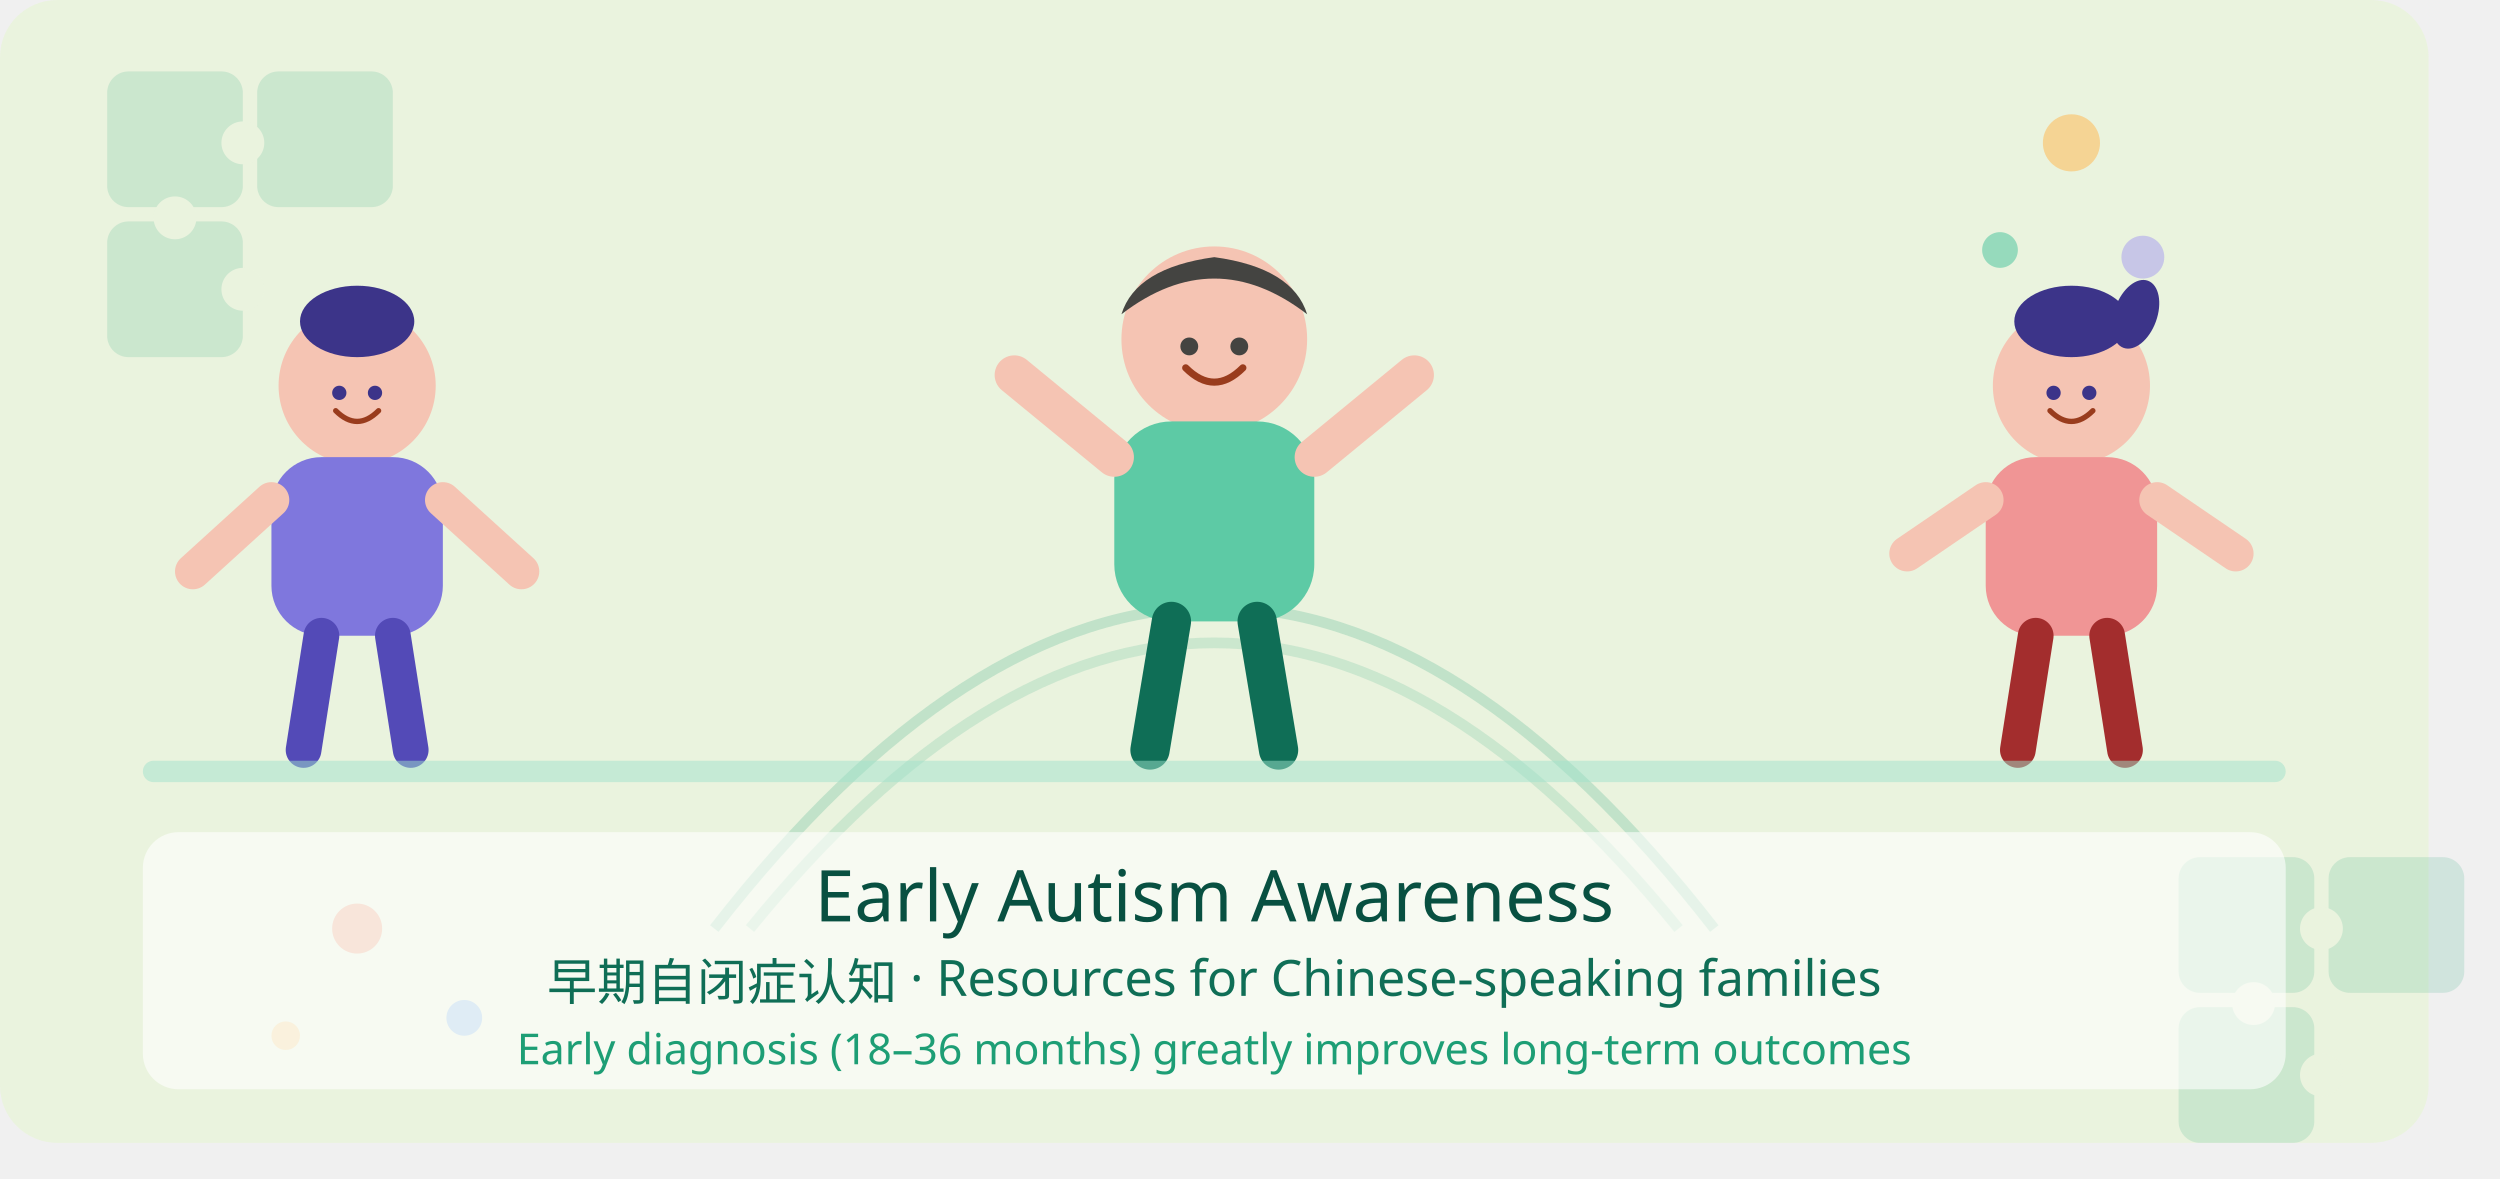
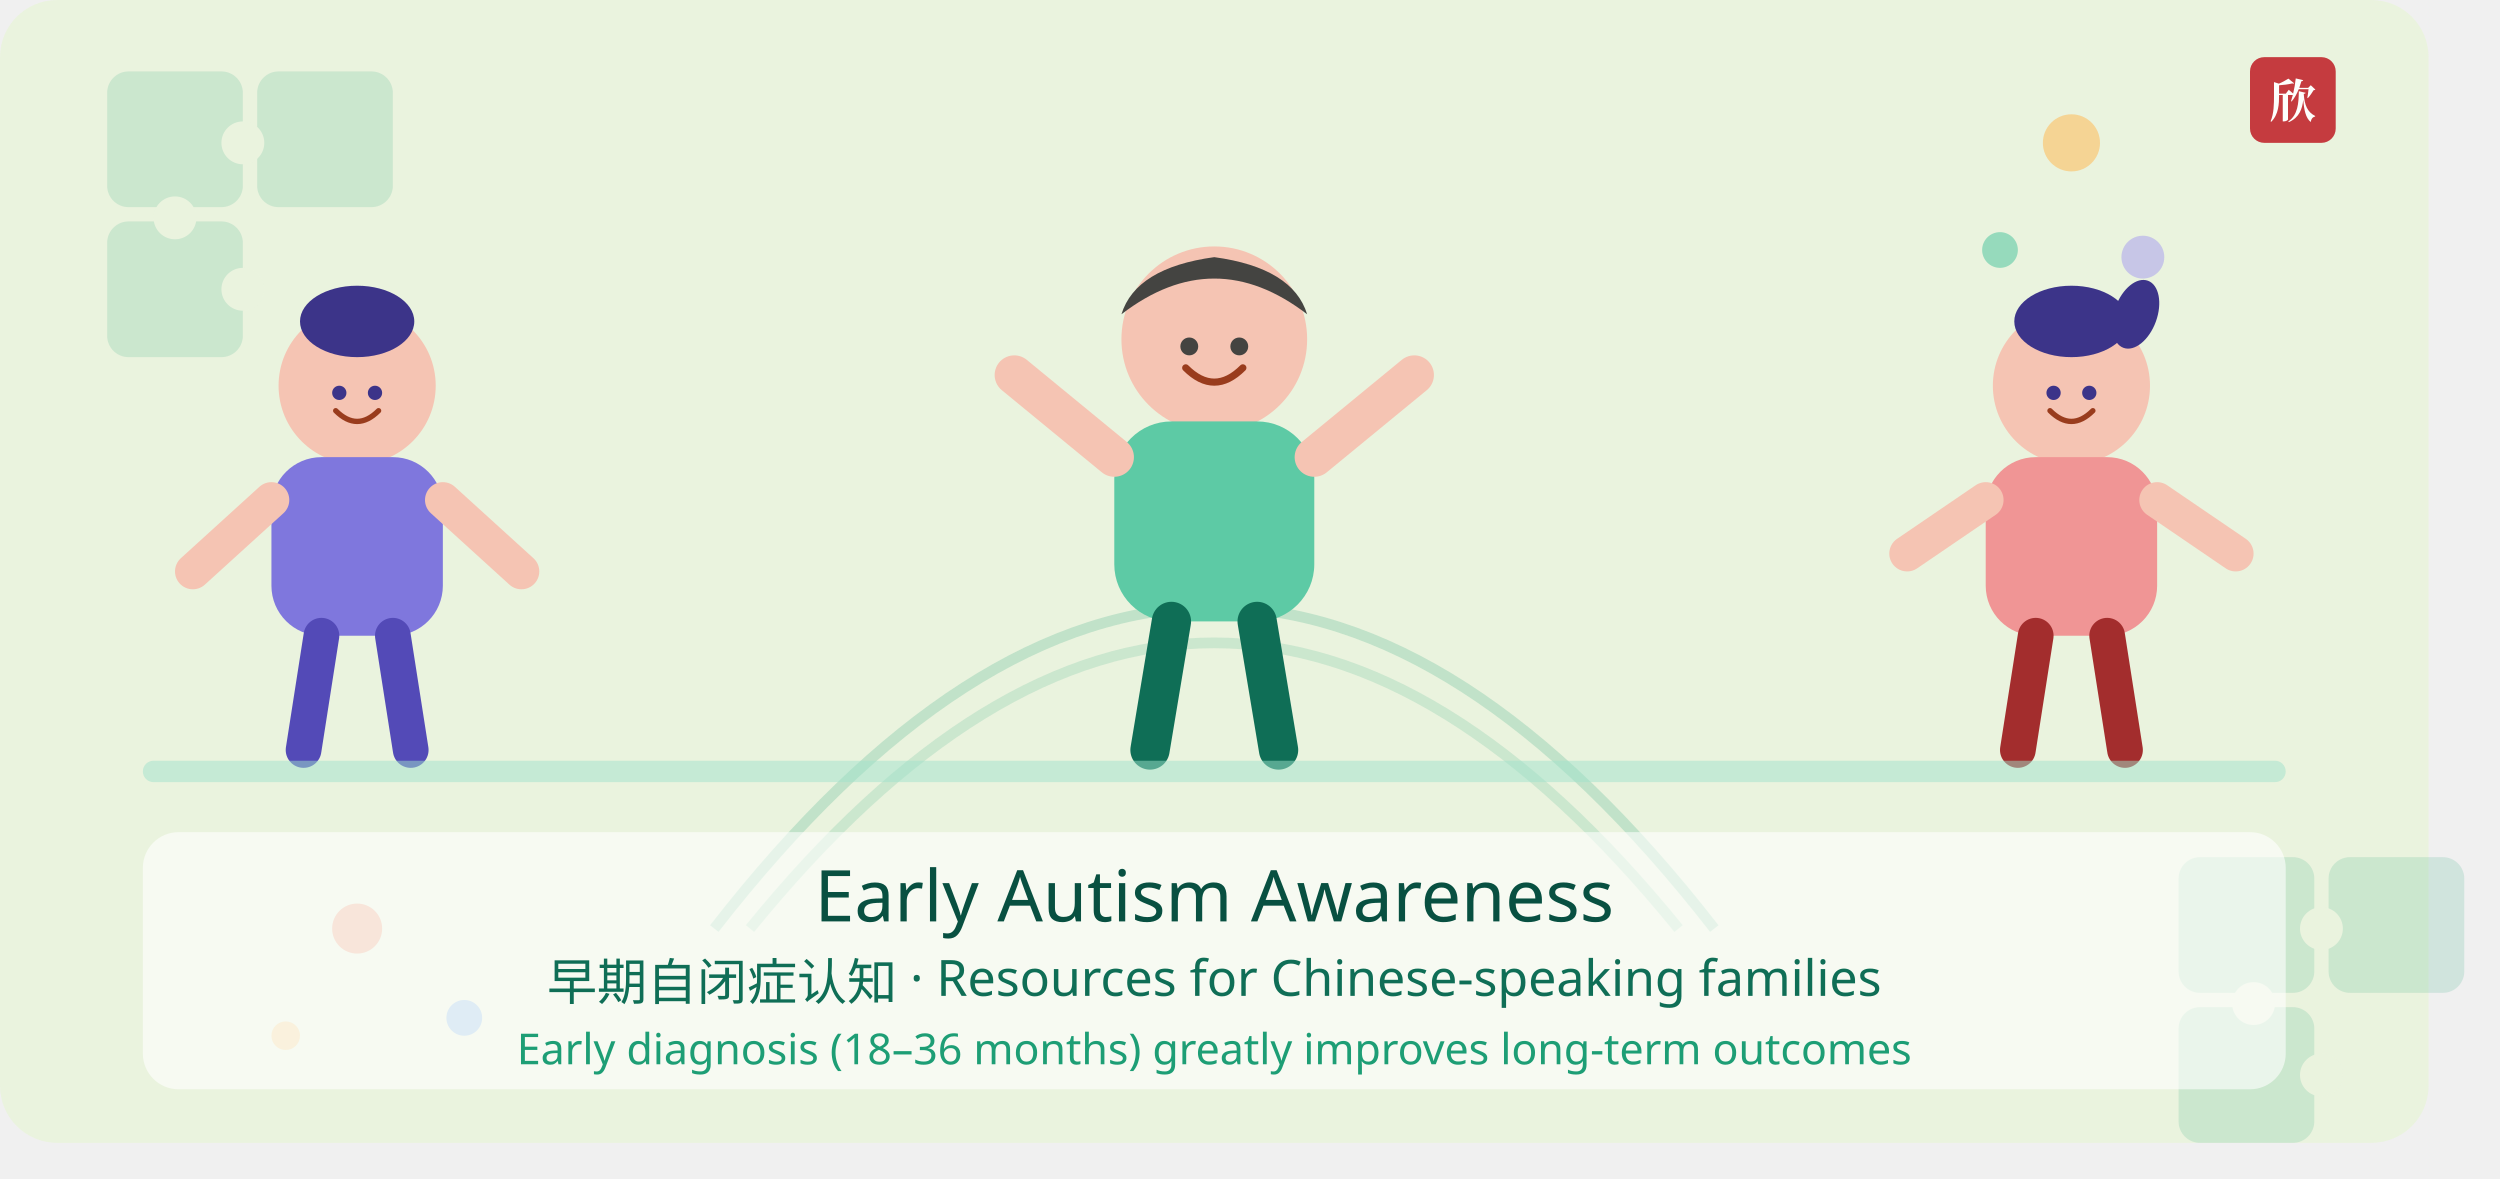
<svg xmlns="http://www.w3.org/2000/svg" width="100%" viewBox="0 0 700 330" role="img" style="">
  <defs>
    <clipPath id="clip-circle1">
      <circle cx="100" cy="170" r="52" />
    </clipPath>
    <clipPath id="clip-circle2">
      <circle cx="340" cy="155" r="60" />
    </clipPath>
    <clipPath id="clip-circle3">
      <circle cx="580" cy="170" r="52" />
    </clipPath>
  </defs>
  <rect width="680" height="320" fill="#EAF3DE" rx="16" style="fill:rgb(234, 243, 222);stroke:none;color:rgb(0, 0, 0);stroke-width:1px;stroke-linecap:butt;stroke-linejoin:miter;opacity:1;font-family:&quot;Anthropic Sans&quot;, -apple-system, &quot;system-ui&quot;, &quot;Segoe UI&quot;, sans-serif;font-size:16px;font-weight:400;text-anchor:start;dominant-baseline:auto" />
  <g opacity="0.15" style="fill:rgb(0, 0, 0);stroke:none;color:rgb(0, 0, 0);stroke-width:1px;stroke-linecap:butt;stroke-linejoin:miter;opacity:0.15;font-family:&quot;Anthropic Sans&quot;, -apple-system, &quot;system-ui&quot;, &quot;Segoe UI&quot;, sans-serif;font-size:16px;font-weight:400;text-anchor:start;dominant-baseline:auto">
    <rect x="30" y="20" width="38" height="38" rx="6" fill="#1D9E75" style="fill:rgb(29, 158, 117);stroke:none;color:rgb(0, 0, 0);stroke-width:1px;stroke-linecap:butt;stroke-linejoin:miter;opacity:1;font-family:&quot;Anthropic Sans&quot;, -apple-system, &quot;system-ui&quot;, &quot;Segoe UI&quot;, sans-serif;font-size:16px;font-weight:400;text-anchor:start;dominant-baseline:auto" />
    <rect x="72" y="20" width="38" height="38" rx="6" fill="#1D9E75" style="fill:rgb(29, 158, 117);stroke:none;color:rgb(0, 0, 0);stroke-width:1px;stroke-linecap:butt;stroke-linejoin:miter;opacity:1;font-family:&quot;Anthropic Sans&quot;, -apple-system, &quot;system-ui&quot;, &quot;Segoe UI&quot;, sans-serif;font-size:16px;font-weight:400;text-anchor:start;dominant-baseline:auto" />
    <rect x="30" y="62" width="38" height="38" rx="6" fill="#1D9E75" style="fill:rgb(29, 158, 117);stroke:none;color:rgb(0, 0, 0);stroke-width:1px;stroke-linecap:butt;stroke-linejoin:miter;opacity:1;font-family:&quot;Anthropic Sans&quot;, -apple-system, &quot;system-ui&quot;, &quot;Segoe UI&quot;, sans-serif;font-size:16px;font-weight:400;text-anchor:start;dominant-baseline:auto" />
    <circle cx="68" cy="40" r="6" fill="#EAF3DE" style="fill:rgb(234, 243, 222);stroke:none;color:rgb(0, 0, 0);stroke-width:1px;stroke-linecap:butt;stroke-linejoin:miter;opacity:1;font-family:&quot;Anthropic Sans&quot;, -apple-system, &quot;system-ui&quot;, &quot;Segoe UI&quot;, sans-serif;font-size:16px;font-weight:400;text-anchor:start;dominant-baseline:auto" />
    <circle cx="68" cy="81" r="6" fill="#EAF3DE" style="fill:rgb(234, 243, 222);stroke:none;color:rgb(0, 0, 0);stroke-width:1px;stroke-linecap:butt;stroke-linejoin:miter;opacity:1;font-family:&quot;Anthropic Sans&quot;, -apple-system, &quot;system-ui&quot;, &quot;Segoe UI&quot;, sans-serif;font-size:16px;font-weight:400;text-anchor:start;dominant-baseline:auto" />
    <circle cx="49" cy="61" r="6" fill="#EAF3DE" style="fill:rgb(234, 243, 222);stroke:none;color:rgb(0, 0, 0);stroke-width:1px;stroke-linecap:butt;stroke-linejoin:miter;opacity:1;font-family:&quot;Anthropic Sans&quot;, -apple-system, &quot;system-ui&quot;, &quot;Segoe UI&quot;, sans-serif;font-size:16px;font-weight:400;text-anchor:start;dominant-baseline:auto" />
    <rect x="610" y="240" width="38" height="38" rx="6" fill="#1D9E75" style="fill:rgb(29, 158, 117);stroke:none;color:rgb(0, 0, 0);stroke-width:1px;stroke-linecap:butt;stroke-linejoin:miter;opacity:1;font-family:&quot;Anthropic Sans&quot;, -apple-system, &quot;system-ui&quot;, &quot;Segoe UI&quot;, sans-serif;font-size:16px;font-weight:400;text-anchor:start;dominant-baseline:auto" />
    <rect x="610" y="282" width="38" height="38" rx="6" fill="#1D9E75" style="fill:rgb(29, 158, 117);stroke:none;color:rgb(0, 0, 0);stroke-width:1px;stroke-linecap:butt;stroke-linejoin:miter;opacity:1;font-family:&quot;Anthropic Sans&quot;, -apple-system, &quot;system-ui&quot;, &quot;Segoe UI&quot;, sans-serif;font-size:16px;font-weight:400;text-anchor:start;dominant-baseline:auto" />
    <rect x="652" y="240" width="38" height="38" rx="6" fill="#1D9E75" style="fill:rgb(29, 158, 117);stroke:none;color:rgb(0, 0, 0);stroke-width:1px;stroke-linecap:butt;stroke-linejoin:miter;opacity:1;font-family:&quot;Anthropic Sans&quot;, -apple-system, &quot;system-ui&quot;, &quot;Segoe UI&quot;, sans-serif;font-size:16px;font-weight:400;text-anchor:start;dominant-baseline:auto" />
    <circle cx="650" cy="260" r="6" fill="#EAF3DE" style="fill:rgb(234, 243, 222);stroke:none;color:rgb(0, 0, 0);stroke-width:1px;stroke-linecap:butt;stroke-linejoin:miter;opacity:1;font-family:&quot;Anthropic Sans&quot;, -apple-system, &quot;system-ui&quot;, &quot;Segoe UI&quot;, sans-serif;font-size:16px;font-weight:400;text-anchor:start;dominant-baseline:auto" />
    <circle cx="650" cy="301" r="6" fill="#EAF3DE" style="fill:rgb(234, 243, 222);stroke:none;color:rgb(0, 0, 0);stroke-width:1px;stroke-linecap:butt;stroke-linejoin:miter;opacity:1;font-family:&quot;Anthropic Sans&quot;, -apple-system, &quot;system-ui&quot;, &quot;Segoe UI&quot;, sans-serif;font-size:16px;font-weight:400;text-anchor:start;dominant-baseline:auto" />
    <circle cx="631" cy="281" r="6" fill="#EAF3DE" style="fill:rgb(234, 243, 222);stroke:none;color:rgb(0, 0, 0);stroke-width:1px;stroke-linecap:butt;stroke-linejoin:miter;opacity:1;font-family:&quot;Anthropic Sans&quot;, -apple-system, &quot;system-ui&quot;, &quot;Segoe UI&quot;, sans-serif;font-size:16px;font-weight:400;text-anchor:start;dominant-baseline:auto" />
  </g>
  <circle cx="580" cy="40" r="8" fill="#FAC775" opacity="0.7" style="fill:rgb(250, 199, 117);stroke:none;color:rgb(0, 0, 0);stroke-width:1px;stroke-linecap:butt;stroke-linejoin:miter;opacity:0.7;font-family:&quot;Anthropic Sans&quot;, -apple-system, &quot;system-ui&quot;, &quot;Segoe UI&quot;, sans-serif;font-size:16px;font-weight:400;text-anchor:start;dominant-baseline:auto" />
  <circle cx="560" cy="70" r="5" fill="#5DCAA5" opacity="0.6" style="fill:rgb(93, 202, 165);stroke:none;color:rgb(0, 0, 0);stroke-width:1px;stroke-linecap:butt;stroke-linejoin:miter;opacity:0.6;font-family:&quot;Anthropic Sans&quot;, -apple-system, &quot;system-ui&quot;, &quot;Segoe UI&quot;, sans-serif;font-size:16px;font-weight:400;text-anchor:start;dominant-baseline:auto" />
  <circle cx="600" cy="72" r="6" fill="#AFA9EC" opacity="0.6" style="fill:rgb(175, 169, 236);stroke:none;color:rgb(0, 0, 0);stroke-width:1px;stroke-linecap:butt;stroke-linejoin:miter;opacity:0.6;font-family:&quot;Anthropic Sans&quot;, -apple-system, &quot;system-ui&quot;, &quot;Segoe UI&quot;, sans-serif;font-size:16px;font-weight:400;text-anchor:start;dominant-baseline:auto" />
  <circle cx="100" cy="260" r="7" fill="#F0997B" opacity="0.6" style="fill:rgb(240, 153, 123);stroke:none;color:rgb(0, 0, 0);stroke-width:1px;stroke-linecap:butt;stroke-linejoin:miter;opacity:0.6;font-family:&quot;Anthropic Sans&quot;, -apple-system, &quot;system-ui&quot;, &quot;Segoe UI&quot;, sans-serif;font-size:16px;font-weight:400;text-anchor:start;dominant-baseline:auto" />
  <circle cx="130" cy="285" r="5" fill="#85B7EB" opacity="0.6" style="fill:rgb(133, 183, 235);stroke:none;color:rgb(0, 0, 0);stroke-width:1px;stroke-linecap:butt;stroke-linejoin:miter;opacity:0.6;font-family:&quot;Anthropic Sans&quot;, -apple-system, &quot;system-ui&quot;, &quot;Segoe UI&quot;, sans-serif;font-size:16px;font-weight:400;text-anchor:start;dominant-baseline:auto" />
  <circle cx="80" cy="290" r="4" fill="#FAC775" opacity="0.5" style="fill:rgb(250, 199, 117);stroke:none;color:rgb(0, 0, 0);stroke-width:1px;stroke-linecap:butt;stroke-linejoin:miter;opacity:0.5;font-family:&quot;Anthropic Sans&quot;, -apple-system, &quot;system-ui&quot;, &quot;Segoe UI&quot;, sans-serif;font-size:16px;font-weight:400;text-anchor:start;dominant-baseline:auto" />
  <path d="M 200 260 Q 340 80 480 260" fill="none" stroke="#1D9E75" stroke-width="3" opacity="0.2" style="fill:none;stroke:rgb(29, 158, 117);color:rgb(0, 0, 0);stroke-width:3px;stroke-linecap:butt;stroke-linejoin:miter;opacity:0.2;font-family:&quot;Anthropic Sans&quot;, -apple-system, &quot;system-ui&quot;, &quot;Segoe UI&quot;, sans-serif;font-size:16px;font-weight:400;text-anchor:start;dominant-baseline:auto" />
  <path d="M 210 260 Q 340 100 470 260" fill="none" stroke="#1D9E75" stroke-width="3" opacity="0.15" style="fill:none;stroke:rgb(29, 158, 117);color:rgb(0, 0, 0);stroke-width:3px;stroke-linecap:butt;stroke-linejoin:miter;opacity:0.15;font-family:&quot;Anthropic Sans&quot;, -apple-system, &quot;system-ui&quot;, &quot;Segoe UI&quot;, sans-serif;font-size:16px;font-weight:400;text-anchor:start;dominant-baseline:auto" />
  <g style="fill:rgb(0, 0, 0);stroke:none;color:rgb(0, 0, 0);stroke-width:1px;stroke-linecap:butt;stroke-linejoin:miter;opacity:1;font-family:&quot;Anthropic Sans&quot;, -apple-system, &quot;system-ui&quot;, &quot;Segoe UI&quot;, sans-serif;font-size:16px;font-weight:400;text-anchor:start;dominant-baseline:auto">
    <circle cx="100" cy="108" r="22" fill="#F5C4B3" style="fill:rgb(245, 196, 179);stroke:none;color:rgb(0, 0, 0);stroke-width:1px;stroke-linecap:butt;stroke-linejoin:miter;opacity:1;font-family:&quot;Anthropic Sans&quot;, -apple-system, &quot;system-ui&quot;, &quot;Segoe UI&quot;, sans-serif;font-size:16px;font-weight:400;text-anchor:start;dominant-baseline:auto" />
    <ellipse cx="100" cy="90" rx="16" ry="10" fill="#3C3489" style="fill:rgb(60, 52, 137);stroke:none;color:rgb(0, 0, 0);stroke-width:1px;stroke-linecap:butt;stroke-linejoin:miter;opacity:1;font-family:&quot;Anthropic Sans&quot;, -apple-system, &quot;system-ui&quot;, &quot;Segoe UI&quot;, sans-serif;font-size:16px;font-weight:400;text-anchor:start;dominant-baseline:auto" />
    <rect x="76" y="128" width="48" height="50" rx="14" fill="#7F77DD" style="fill:rgb(127, 119, 221);stroke:none;color:rgb(0, 0, 0);stroke-width:1px;stroke-linecap:butt;stroke-linejoin:miter;opacity:1;font-family:&quot;Anthropic Sans&quot;, -apple-system, &quot;system-ui&quot;, &quot;Segoe UI&quot;, sans-serif;font-size:16px;font-weight:400;text-anchor:start;dominant-baseline:auto" />
    <line x1="76" y1="140" x2="54" y2="160" stroke="#F5C4B3" stroke-width="10" stroke-linecap="round" style="fill:rgb(0, 0, 0);stroke:rgb(245, 196, 179);color:rgb(0, 0, 0);stroke-width:10px;stroke-linecap:round;stroke-linejoin:miter;opacity:1;font-family:&quot;Anthropic Sans&quot;, -apple-system, &quot;system-ui&quot;, &quot;Segoe UI&quot;, sans-serif;font-size:16px;font-weight:400;text-anchor:start;dominant-baseline:auto" />
    <line x1="124" y1="140" x2="146" y2="160" stroke="#F5C4B3" stroke-width="10" stroke-linecap="round" style="fill:rgb(0, 0, 0);stroke:rgb(245, 196, 179);color:rgb(0, 0, 0);stroke-width:10px;stroke-linecap:round;stroke-linejoin:miter;opacity:1;font-family:&quot;Anthropic Sans&quot;, -apple-system, &quot;system-ui&quot;, &quot;Segoe UI&quot;, sans-serif;font-size:16px;font-weight:400;text-anchor:start;dominant-baseline:auto" />
    <line x1="90" y1="178" x2="85" y2="210" stroke="#534AB7" stroke-width="10" stroke-linecap="round" style="fill:rgb(0, 0, 0);stroke:rgb(83, 74, 183);color:rgb(0, 0, 0);stroke-width:10px;stroke-linecap:round;stroke-linejoin:miter;opacity:1;font-family:&quot;Anthropic Sans&quot;, -apple-system, &quot;system-ui&quot;, &quot;Segoe UI&quot;, sans-serif;font-size:16px;font-weight:400;text-anchor:start;dominant-baseline:auto" />
    <line x1="110" y1="178" x2="115" y2="210" stroke="#534AB7" stroke-width="10" stroke-linecap="round" style="fill:rgb(0, 0, 0);stroke:rgb(83, 74, 183);color:rgb(0, 0, 0);stroke-width:10px;stroke-linecap:round;stroke-linejoin:miter;opacity:1;font-family:&quot;Anthropic Sans&quot;, -apple-system, &quot;system-ui&quot;, &quot;Segoe UI&quot;, sans-serif;font-size:16px;font-weight:400;text-anchor:start;dominant-baseline:auto" />
    <path d="M 94 115 Q 100 121 106 115" fill="none" stroke="#993C1D" stroke-width="1.5" stroke-linecap="round" style="fill:none;stroke:rgb(153, 60, 29);color:rgb(0, 0, 0);stroke-width:1.5px;stroke-linecap:round;stroke-linejoin:miter;opacity:1;font-family:&quot;Anthropic Sans&quot;, -apple-system, &quot;system-ui&quot;, &quot;Segoe UI&quot;, sans-serif;font-size:16px;font-weight:400;text-anchor:start;dominant-baseline:auto" />
    <circle cx="95" cy="110" r="2" fill="#3C3489" style="fill:rgb(60, 52, 137);stroke:none;color:rgb(0, 0, 0);stroke-width:1px;stroke-linecap:butt;stroke-linejoin:miter;opacity:1;font-family:&quot;Anthropic Sans&quot;, -apple-system, &quot;system-ui&quot;, &quot;Segoe UI&quot;, sans-serif;font-size:16px;font-weight:400;text-anchor:start;dominant-baseline:auto" />
    <circle cx="105" cy="110" r="2" fill="#3C3489" style="fill:rgb(60, 52, 137);stroke:none;color:rgb(0, 0, 0);stroke-width:1px;stroke-linecap:butt;stroke-linejoin:miter;opacity:1;font-family:&quot;Anthropic Sans&quot;, -apple-system, &quot;system-ui&quot;, &quot;Segoe UI&quot;, sans-serif;font-size:16px;font-weight:400;text-anchor:start;dominant-baseline:auto" />
  </g>
  <g style="fill:rgb(0, 0, 0);stroke:none;color:rgb(0, 0, 0);stroke-width:1px;stroke-linecap:butt;stroke-linejoin:miter;opacity:1;font-family:&quot;Anthropic Sans&quot;, -apple-system, &quot;system-ui&quot;, &quot;Segoe UI&quot;, sans-serif;font-size:16px;font-weight:400;text-anchor:start;dominant-baseline:auto">
    <circle cx="340" cy="95" r="26" fill="#F5C4B3" style="fill:rgb(245, 196, 179);stroke:none;color:rgb(0, 0, 0);stroke-width:1px;stroke-linecap:butt;stroke-linejoin:miter;opacity:1;font-family:&quot;Anthropic Sans&quot;, -apple-system, &quot;system-ui&quot;, &quot;Segoe UI&quot;, sans-serif;font-size:16px;font-weight:400;text-anchor:start;dominant-baseline:auto" />
    <path d="M 314 88 Q 340 68 366 88 Q 362 75 340 72 Q 318 75 314 88 Z" fill="#444441" style="fill:rgb(68, 68, 65);stroke:none;color:rgb(0, 0, 0);stroke-width:1px;stroke-linecap:butt;stroke-linejoin:miter;opacity:1;font-family:&quot;Anthropic Sans&quot;, -apple-system, &quot;system-ui&quot;, &quot;Segoe UI&quot;, sans-serif;font-size:16px;font-weight:400;text-anchor:start;dominant-baseline:auto" />
    <rect x="312" y="118" width="56" height="56" rx="16" fill="#5DCAA5" style="fill:rgb(93, 202, 165);stroke:none;color:rgb(0, 0, 0);stroke-width:1px;stroke-linecap:butt;stroke-linejoin:miter;opacity:1;font-family:&quot;Anthropic Sans&quot;, -apple-system, &quot;system-ui&quot;, &quot;Segoe UI&quot;, sans-serif;font-size:16px;font-weight:400;text-anchor:start;dominant-baseline:auto" />
    <line x1="312" y1="128" x2="284" y2="105" stroke="#F5C4B3" stroke-width="11" stroke-linecap="round" style="fill:rgb(0, 0, 0);stroke:rgb(245, 196, 179);color:rgb(0, 0, 0);stroke-width:11px;stroke-linecap:round;stroke-linejoin:miter;opacity:1;font-family:&quot;Anthropic Sans&quot;, -apple-system, &quot;system-ui&quot;, &quot;Segoe UI&quot;, sans-serif;font-size:16px;font-weight:400;text-anchor:start;dominant-baseline:auto" />
    <line x1="368" y1="128" x2="396" y2="105" stroke="#F5C4B3" stroke-width="11" stroke-linecap="round" style="fill:rgb(0, 0, 0);stroke:rgb(245, 196, 179);color:rgb(0, 0, 0);stroke-width:11px;stroke-linecap:round;stroke-linejoin:miter;opacity:1;font-family:&quot;Anthropic Sans&quot;, -apple-system, &quot;system-ui&quot;, &quot;Segoe UI&quot;, sans-serif;font-size:16px;font-weight:400;text-anchor:start;dominant-baseline:auto" />
    <line x1="328" y1="174" x2="322" y2="210" stroke="#0F6E56" stroke-width="11" stroke-linecap="round" style="fill:rgb(0, 0, 0);stroke:rgb(15, 110, 86);color:rgb(0, 0, 0);stroke-width:11px;stroke-linecap:round;stroke-linejoin:miter;opacity:1;font-family:&quot;Anthropic Sans&quot;, -apple-system, &quot;system-ui&quot;, &quot;Segoe UI&quot;, sans-serif;font-size:16px;font-weight:400;text-anchor:start;dominant-baseline:auto" />
    <line x1="352" y1="174" x2="358" y2="210" stroke="#0F6E56" stroke-width="11" stroke-linecap="round" style="fill:rgb(0, 0, 0);stroke:rgb(15, 110, 86);color:rgb(0, 0, 0);stroke-width:11px;stroke-linecap:round;stroke-linejoin:miter;opacity:1;font-family:&quot;Anthropic Sans&quot;, -apple-system, &quot;system-ui&quot;, &quot;Segoe UI&quot;, sans-serif;font-size:16px;font-weight:400;text-anchor:start;dominant-baseline:auto" />
    <path d="M 332 103 Q 340 111 348 103" fill="none" stroke="#993C1D" stroke-width="2" stroke-linecap="round" style="fill:none;stroke:rgb(153, 60, 29);color:rgb(0, 0, 0);stroke-width:2px;stroke-linecap:round;stroke-linejoin:miter;opacity:1;font-family:&quot;Anthropic Sans&quot;, -apple-system, &quot;system-ui&quot;, &quot;Segoe UI&quot;, sans-serif;font-size:16px;font-weight:400;text-anchor:start;dominant-baseline:auto" />
    <circle cx="333" cy="97" r="2.5" fill="#444441" style="fill:rgb(68, 68, 65);stroke:none;color:rgb(0, 0, 0);stroke-width:1px;stroke-linecap:butt;stroke-linejoin:miter;opacity:1;font-family:&quot;Anthropic Sans&quot;, -apple-system, &quot;system-ui&quot;, &quot;Segoe UI&quot;, sans-serif;font-size:16px;font-weight:400;text-anchor:start;dominant-baseline:auto" />
    <circle cx="347" cy="97" r="2.5" fill="#444441" style="fill:rgb(68, 68, 65);stroke:none;color:rgb(0, 0, 0);stroke-width:1px;stroke-linecap:butt;stroke-linejoin:miter;opacity:1;font-family:&quot;Anthropic Sans&quot;, -apple-system, &quot;system-ui&quot;, &quot;Segoe UI&quot;, sans-serif;font-size:16px;font-weight:400;text-anchor:start;dominant-baseline:auto" />
  </g>
  <g style="fill:rgb(0, 0, 0);stroke:none;color:rgb(0, 0, 0);stroke-width:1px;stroke-linecap:butt;stroke-linejoin:miter;opacity:1;font-family:&quot;Anthropic Sans&quot;, -apple-system, &quot;system-ui&quot;, &quot;Segoe UI&quot;, sans-serif;font-size:16px;font-weight:400;text-anchor:start;dominant-baseline:auto">
    <circle cx="580" cy="108" r="22" fill="#F5C4B3" style="fill:rgb(245, 196, 179);stroke:none;color:rgb(0, 0, 0);stroke-width:1px;stroke-linecap:butt;stroke-linejoin:miter;opacity:1;font-family:&quot;Anthropic Sans&quot;, -apple-system, &quot;system-ui&quot;, &quot;Segoe UI&quot;, sans-serif;font-size:16px;font-weight:400;text-anchor:start;dominant-baseline:auto" />
    <ellipse cx="580" cy="90" rx="16" ry="10" fill="#3C3489" style="fill:rgb(60, 52, 137);stroke:none;color:rgb(0, 0, 0);stroke-width:1px;stroke-linecap:butt;stroke-linejoin:miter;opacity:1;font-family:&quot;Anthropic Sans&quot;, -apple-system, &quot;system-ui&quot;, &quot;Segoe UI&quot;, sans-serif;font-size:16px;font-weight:400;text-anchor:start;dominant-baseline:auto" />
    <ellipse cx="598" cy="88" rx="6" ry="10" fill="#3C3489" transform="rotate(20,598,88)" style="fill:rgb(60, 52, 137);stroke:none;color:rgb(0, 0, 0);stroke-width:1px;stroke-linecap:butt;stroke-linejoin:miter;opacity:1;font-family:&quot;Anthropic Sans&quot;, -apple-system, &quot;system-ui&quot;, &quot;Segoe UI&quot;, sans-serif;font-size:16px;font-weight:400;text-anchor:start;dominant-baseline:auto" />
    <rect x="556" y="128" width="48" height="50" rx="14" fill="#F09595" style="fill:rgb(240, 149, 149);stroke:none;color:rgb(0, 0, 0);stroke-width:1px;stroke-linecap:butt;stroke-linejoin:miter;opacity:1;font-family:&quot;Anthropic Sans&quot;, -apple-system, &quot;system-ui&quot;, &quot;Segoe UI&quot;, sans-serif;font-size:16px;font-weight:400;text-anchor:start;dominant-baseline:auto" />
    <line x1="556" y1="140" x2="534" y2="155" stroke="#F5C4B3" stroke-width="10" stroke-linecap="round" style="fill:rgb(0, 0, 0);stroke:rgb(245, 196, 179);color:rgb(0, 0, 0);stroke-width:10px;stroke-linecap:round;stroke-linejoin:miter;opacity:1;font-family:&quot;Anthropic Sans&quot;, -apple-system, &quot;system-ui&quot;, &quot;Segoe UI&quot;, sans-serif;font-size:16px;font-weight:400;text-anchor:start;dominant-baseline:auto" />
    <line x1="604" y1="140" x2="626" y2="155" stroke="#F5C4B3" stroke-width="10" stroke-linecap="round" style="fill:rgb(0, 0, 0);stroke:rgb(245, 196, 179);color:rgb(0, 0, 0);stroke-width:10px;stroke-linecap:round;stroke-linejoin:miter;opacity:1;font-family:&quot;Anthropic Sans&quot;, -apple-system, &quot;system-ui&quot;, &quot;Segoe UI&quot;, sans-serif;font-size:16px;font-weight:400;text-anchor:start;dominant-baseline:auto" />
    <line x1="570" y1="178" x2="565" y2="210" stroke="#A32D2D" stroke-width="10" stroke-linecap="round" style="fill:rgb(0, 0, 0);stroke:rgb(163, 45, 45);color:rgb(0, 0, 0);stroke-width:10px;stroke-linecap:round;stroke-linejoin:miter;opacity:1;font-family:&quot;Anthropic Sans&quot;, -apple-system, &quot;system-ui&quot;, &quot;Segoe UI&quot;, sans-serif;font-size:16px;font-weight:400;text-anchor:start;dominant-baseline:auto" />
    <line x1="590" y1="178" x2="595" y2="210" stroke="#A32D2D" stroke-width="10" stroke-linecap="round" style="fill:rgb(0, 0, 0);stroke:rgb(163, 45, 45);color:rgb(0, 0, 0);stroke-width:10px;stroke-linecap:round;stroke-linejoin:miter;opacity:1;font-family:&quot;Anthropic Sans&quot;, -apple-system, &quot;system-ui&quot;, &quot;Segoe UI&quot;, sans-serif;font-size:16px;font-weight:400;text-anchor:start;dominant-baseline:auto" />
    <path d="M 574 115 Q 580 121 586 115" fill="none" stroke="#993C1D" stroke-width="1.5" stroke-linecap="round" style="fill:none;stroke:rgb(153, 60, 29);color:rgb(0, 0, 0);stroke-width:1.5px;stroke-linecap:round;stroke-linejoin:miter;opacity:1;font-family:&quot;Anthropic Sans&quot;, -apple-system, &quot;system-ui&quot;, &quot;Segoe UI&quot;, sans-serif;font-size:16px;font-weight:400;text-anchor:start;dominant-baseline:auto" />
    <circle cx="575" cy="110" r="2" fill="#3C3489" style="fill:rgb(60, 52, 137);stroke:none;color:rgb(0, 0, 0);stroke-width:1px;stroke-linecap:butt;stroke-linejoin:miter;opacity:1;font-family:&quot;Anthropic Sans&quot;, -apple-system, &quot;system-ui&quot;, &quot;Segoe UI&quot;, sans-serif;font-size:16px;font-weight:400;text-anchor:start;dominant-baseline:auto" />
    <circle cx="585" cy="110" r="2" fill="#3C3489" style="fill:rgb(60, 52, 137);stroke:none;color:rgb(0, 0, 0);stroke-width:1px;stroke-linecap:butt;stroke-linejoin:miter;opacity:1;font-family:&quot;Anthropic Sans&quot;, -apple-system, &quot;system-ui&quot;, &quot;Segoe UI&quot;, sans-serif;font-size:16px;font-weight:400;text-anchor:start;dominant-baseline:auto" />
  </g>
  <rect x="40" y="213" width="600" height="6" rx="3" fill="#9FE1CB" opacity="0.5" style="fill:rgb(159, 225, 203);stroke:none;color:rgb(0, 0, 0);stroke-width:1px;stroke-linecap:butt;stroke-linejoin:miter;opacity:0.5;font-family:&quot;Anthropic Sans&quot;, -apple-system, &quot;system-ui&quot;, &quot;Segoe UI&quot;, sans-serif;font-size:16px;font-weight:400;text-anchor:start;dominant-baseline:auto" />
  <rect x="40" y="233" width="600" height="72" rx="10" fill="#ffffff" opacity="0.6" style="fill:rgb(255, 255, 255);stroke:none;color:rgb(0, 0, 0);stroke-width:1px;stroke-linecap:butt;stroke-linejoin:miter;opacity:0.6;font-family:&quot;Anthropic Sans&quot;, -apple-system, &quot;system-ui&quot;, &quot;Segoe UI&quot;, sans-serif;font-size:16px;font-weight:400;text-anchor:start;dominant-baseline:auto" />
  <text x="340" y="258" text-anchor="middle" font-family="sans-serif" font-size="20" font-weight="500" fill="#085041" style="fill:rgb(8, 80, 65);stroke:none;color:rgb(0, 0, 0);stroke-width:1px;stroke-linecap:butt;stroke-linejoin:miter;opacity:1;font-family:sans-serif;font-size:20px;font-weight:500;text-anchor:middle;dominant-baseline:auto">Early Autism Awareness</text>
  <text x="340" y="280" text-anchor="middle" font-family="sans-serif" font-size="14" fill="#0F6E56" style="fill:rgb(15, 110, 86);stroke:none;color:rgb(0, 0, 0);stroke-width:1px;stroke-linecap:butt;stroke-linejoin:miter;opacity:1;font-family:sans-serif;font-size:14px;font-weight:400;text-anchor:middle;dominant-baseline:auto">早期自闭症认知 · Resources for Chinese-speaking families</text>
  <text x="340" y="298" text-anchor="middle" font-family="sans-serif" font-size="12" fill="#1D9E75" style="fill:rgb(29, 158, 117);stroke:none;color:rgb(0, 0, 0);stroke-width:1px;stroke-linecap:butt;stroke-linejoin:miter;opacity:1;font-family:sans-serif;font-size:12px;font-weight:400;text-anchor:middle;dominant-baseline:auto">Early diagnosis (18–36 months) greatly improves long-term outcomes</text>
+   <g transform="translate(630, 16)" opacity="0.9">
+     <rect width="24" height="24" rx="4" fill="#C1272D" />
+     <text x="12" y="17" font-family="'Noto Serif CJK SC', 'SimSun', serif" font-size="13" font-weight="bold" fill="#ffffff" text-anchor="middle">欣</text>
+   </g>
</svg>
